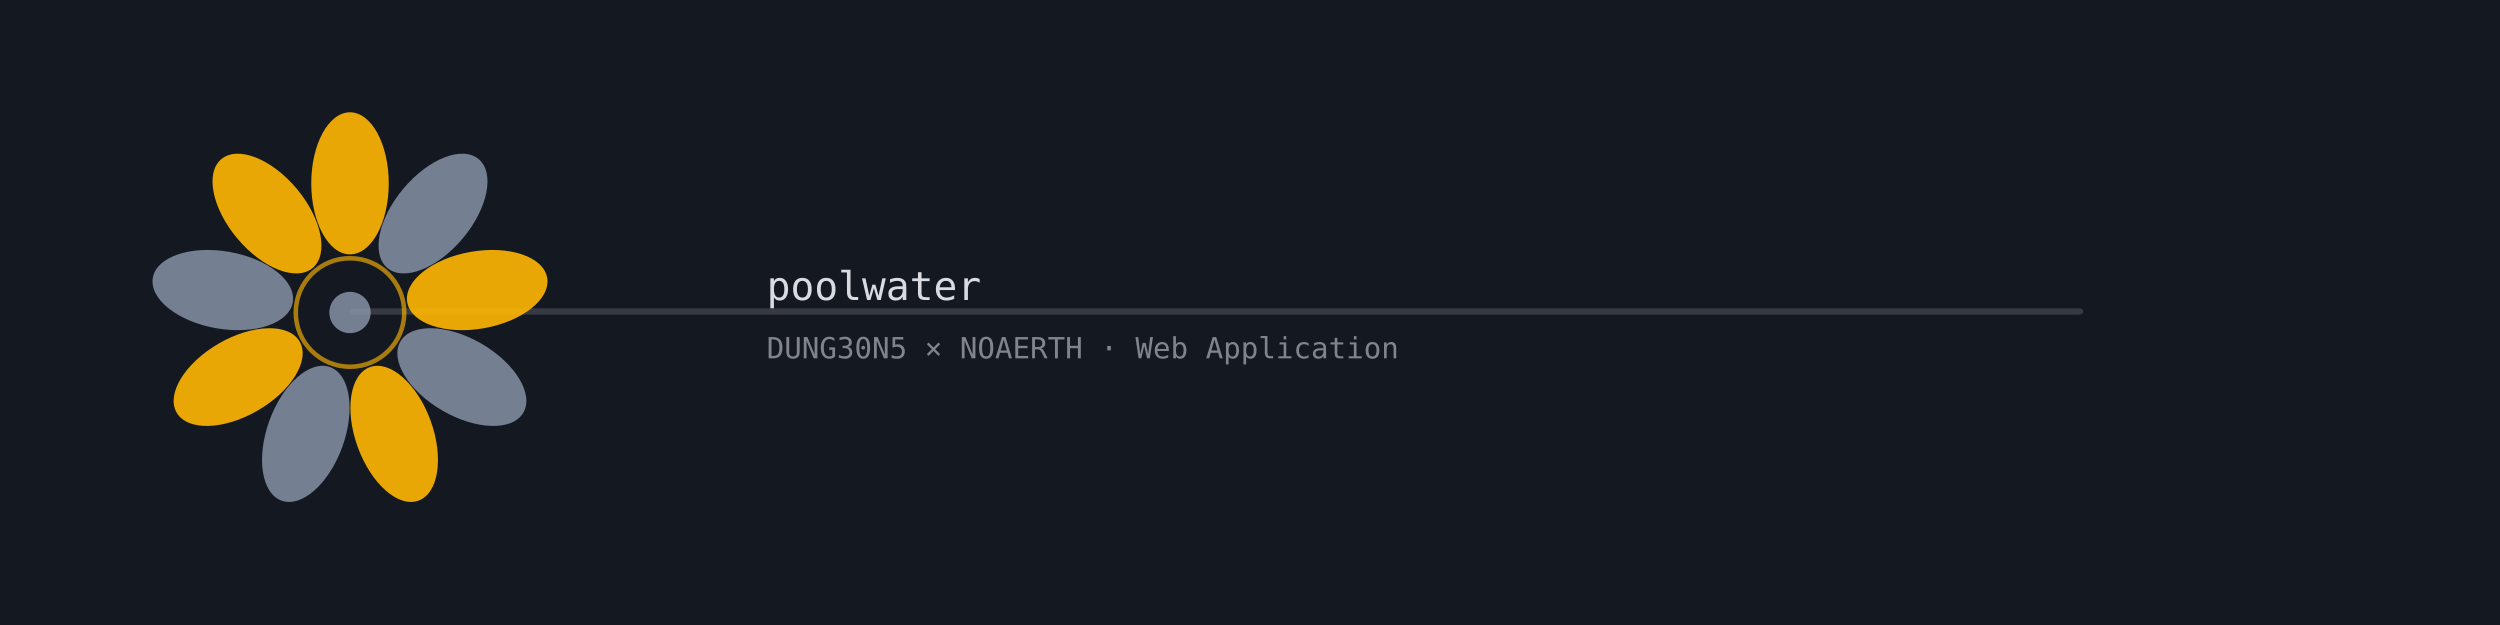
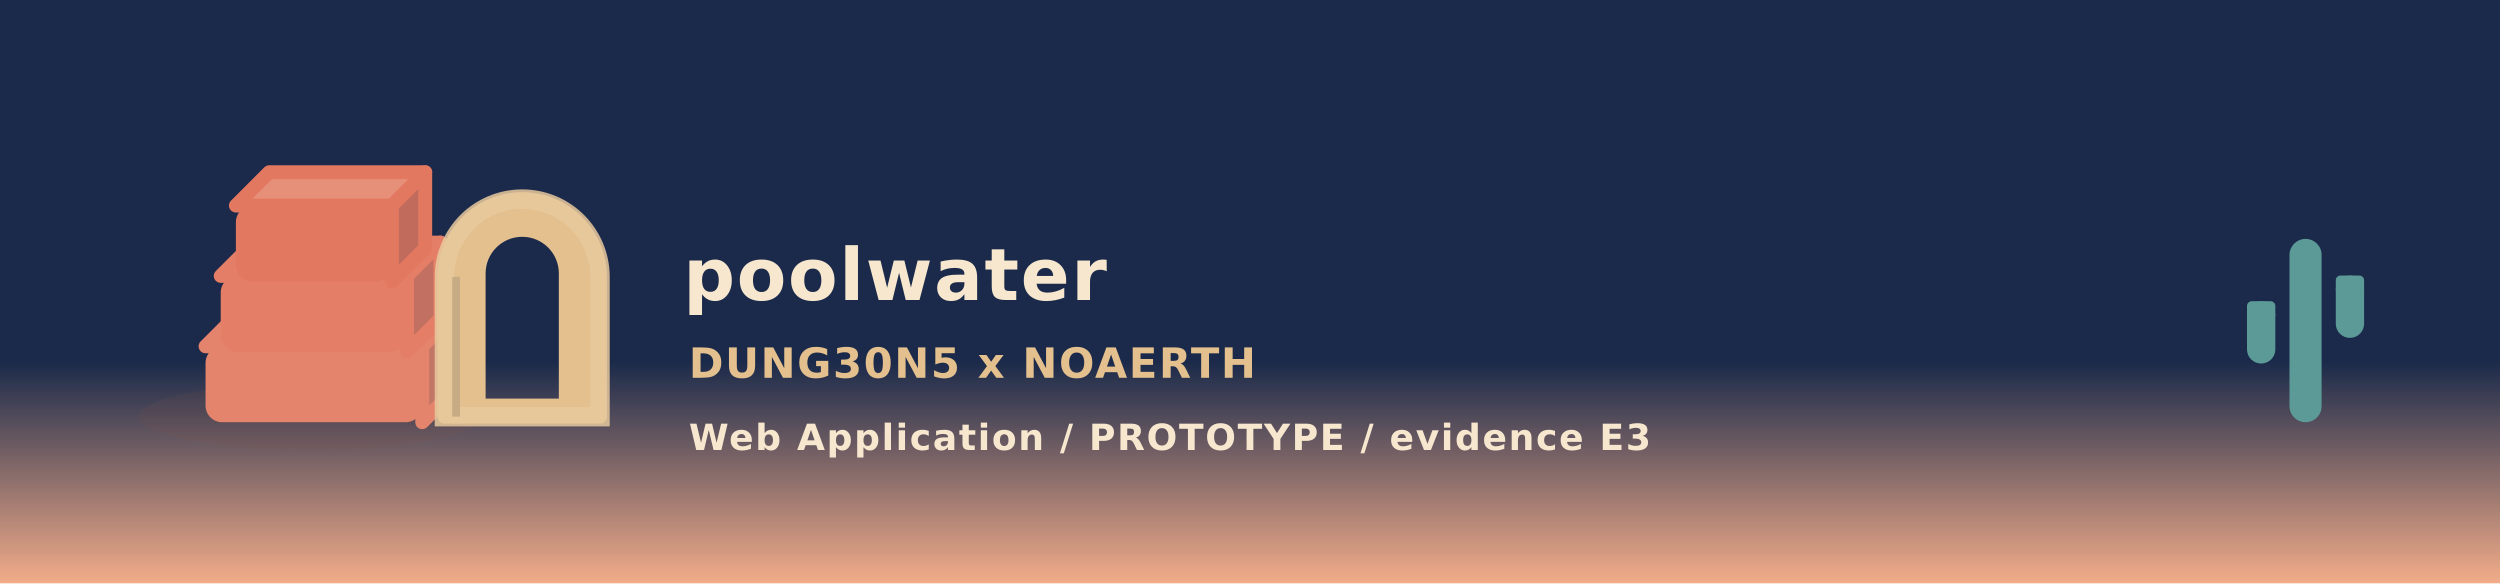
- <svg xmlns="http://www.w3.org/2000/svg" viewBox="0 0 1200 300" width="1200" height="300" role="img" aria-label="poolwater identity object">
-   <rect width="1200" height="300" fill="#141821" />
-   <defs>
-     <linearGradient id="gft" x1="0" y1="0" x2="1" y2="1">
-       <stop offset="0%" stop-color="#ffb703" />
-       <stop offset="100%" stop-color="#8d99ae" />
-     </linearGradient>
-   </defs>
-   <rect x="168.00" y="148.00" width="832.00" height="3.00" rx="2.00" fill="rgba(238,241,246,0.160)" opacity="1.00" />
-   <g>
-     <ellipse cx="168.00" cy="88.00" rx="18.60" ry="34.10" fill="rgba(255,183,3,0.900)" opacity="1.00" transform="rotate(0.0 168.00 88.00)" />
-     <ellipse cx="207.85" cy="102.51" rx="18.60" ry="34.10" fill="rgba(141,153,174,0.800)" opacity="1.00" transform="rotate(40.0 207.85 102.51)" />
-     <ellipse cx="229.06" cy="139.23" rx="18.60" ry="34.10" fill="rgba(255,183,3,0.900)" opacity="1.00" transform="rotate(80.0 229.06 139.23)" />
-     <ellipse cx="221.69" cy="181.00" rx="18.60" ry="34.10" fill="rgba(141,153,174,0.800)" opacity="1.00" transform="rotate(120.0 221.69 181.00)" />
-     <ellipse cx="189.21" cy="208.26" rx="18.60" ry="34.10" fill="rgba(255,183,3,0.900)" opacity="1.00" transform="rotate(160.0 189.21 208.26)" />
-     <ellipse cx="146.79" cy="208.26" rx="18.60" ry="34.10" fill="rgba(141,153,174,0.800)" opacity="1.00" transform="rotate(200.0 146.79 208.26)" />
-     <ellipse cx="114.31" cy="181.00" rx="18.60" ry="34.10" fill="rgba(255,183,3,0.900)" opacity="1.00" transform="rotate(240.0 114.31 181.00)" />
-     <ellipse cx="106.94" cy="139.23" rx="18.60" ry="34.10" fill="rgba(141,153,174,0.800)" opacity="1.00" transform="rotate(280.0 106.94 139.23)" />
-     <ellipse cx="128.15" cy="102.51" rx="18.60" ry="34.10" fill="rgba(255,183,3,0.900)" opacity="1.00" transform="rotate(320.0 128.15 102.51)" />
-     <circle cx="168.00" cy="150.00" r="26.04" fill="none" stroke="rgba(255,183,3,0.900)" stroke-width="2.17" opacity="0.70" />
-     <circle cx="168.00" cy="150.00" r="9.92" fill="rgba(141,153,174,0.800)" opacity="1.00" />
-   </g>
-   <text x="368" y="144" font-family="ui-monospace,Menlo,monospace" font-size="19" fill="rgba(238,241,246,0.900)">poolwater</text>
-   <text x="368" y="172" font-family="ui-monospace,Menlo,monospace" font-size="14" fill="rgba(238,241,246,0.500)">DUNG30N5 × NOAERTH · Web Application</text>
+ <svg xmlns="http://www.w3.org/2000/svg" width="900" height="210" viewBox="0 0 900 210" role="img" aria-label="poolwater - identity object">
+   <linearGradient id="skyf" x1="0" y1="0" x2="0" y2="1">
+     <stop offset="0" stop-color="#1b2a4a" />
+     <stop offset="0.62" stop-color="#1b2a4a" />
+     <stop offset="1" stop-color="#f3ad8a" />
+   </linearGradient>
+   <rect width="900" height="210" fill="url(#skyf)" />
+   <rect x="0" y="352" width="900" height="-142" fill="#e3c08d" />
+   <rect x="0" y="352" width="900" height="3" fill="#e6c596" />
+   <ellipse cx="112" cy="150" rx="62" ry="12" fill="rgba(138,90,68,0.11)" />
+   <path d="M74,124.67 L152,124.67 L164,112.67 L86,112.67 Z" fill="#e99a82" stroke="#e5846c" stroke-width="5" stroke-linejoin="round" />
+   <path d="M152,124.67 L164,112.67 L164,140 L152,152 Z" fill="#c37566" stroke="#e5846c" stroke-width="5" stroke-linejoin="round" />
+   <rect x="74" y="124.67" width="78" height="27.33" rx="6" fill="#e5846c" />
+   <path d="M79.46,99.33 L146.54,99.33 L158.54,87.33 L91.46,87.33 Z" fill="#e8957d" stroke="#e47e66" stroke-width="5" stroke-linejoin="round" />
+   <path d="M146.54,99.33 L158.54,87.33 L158.54,114.67 L146.54,126.67 Z" fill="#c27061" stroke="#e47e66" stroke-width="5" stroke-linejoin="round" />
+   <rect x="79.46" y="99.33" width="67.08" height="27.33" rx="6" fill="#e47e66" />
+   <path d="M84.92,74 L141.08,74 L153.08,62 L96.92,62 Z" fill="#e79079" stroke="#e37861" stroke-width="5" stroke-linejoin="round" />
+   <path d="M141.08,74 L153.08,62 L153.08,89.33 L141.08,101.33 Z" fill="#c16b5d" stroke="#e37861" stroke-width="5" stroke-linejoin="round" />
+   <rect x="84.92" y="74" width="56.16" height="27.33" rx="6" fill="#e37861" />
+   <path d="M160,150 L160,99.68 A28,28 0 0 1 216,99.68 L216,150 Z M172.32,146 L172.32,98.43 A15.68,15.68 0 0 1 203.68,98.43 L203.68,146 Z" fill="#e3c08d" fill-rule="evenodd" stroke="#e3c08d" stroke-width="5" stroke-linejoin="round" />
+   <path d="M160,150 L160,99.68 A28,28 0 0 1 216,99.68 L216,150 Z" fill="none" stroke="#e8c99d" stroke-width="7" stroke-linecap="round" opacity="0.85" />
+   <rect x="162.8" y="99.68" width="2.8" height="50.32" fill="#c7ab84" />
+   <text x="246" y="108" font-family="Verdana,DejaVu Sans,sans-serif" font-size="26" font-weight="700" letter-spacing="0.6" fill="#f6e7ce" text-anchor="start">poolwater</text>
+   <text x="248" y="136" font-family="Verdana,DejaVu Sans,sans-serif" font-size="15" font-weight="700" letter-spacing="0.6" fill="#e3c08d" text-anchor="start">DUNG30N5 x NOAERTH</text>
+   <text x="248" y="162" font-family="Verdana,DejaVu Sans,sans-serif" font-size="13" font-weight="700" letter-spacing="0.6" fill="#f6e7ce" text-anchor="start">Web Application  /  PROTOTYPE  /  evidence E3</text>
+   <rect x="824.22" y="86" width="11.56" height="66" rx="5.78" fill="#5b9a97" />
+   <rect x="808.92" y="108.44" width="10.2" height="22.44" rx="5.1" fill="#5b9a97" />
+   <rect x="808.92" y="108.44" width="10.2" height="6.6" rx="1.7" fill="#5b9a97" />
+   <rect x="840.88" y="99.2" width="10.2" height="22.44" rx="5.1" fill="#5b9a97" />
+   <rect x="840.88" y="99.2" width="10.2" height="6.6" rx="1.7" fill="#5b9a97" />
</svg>
